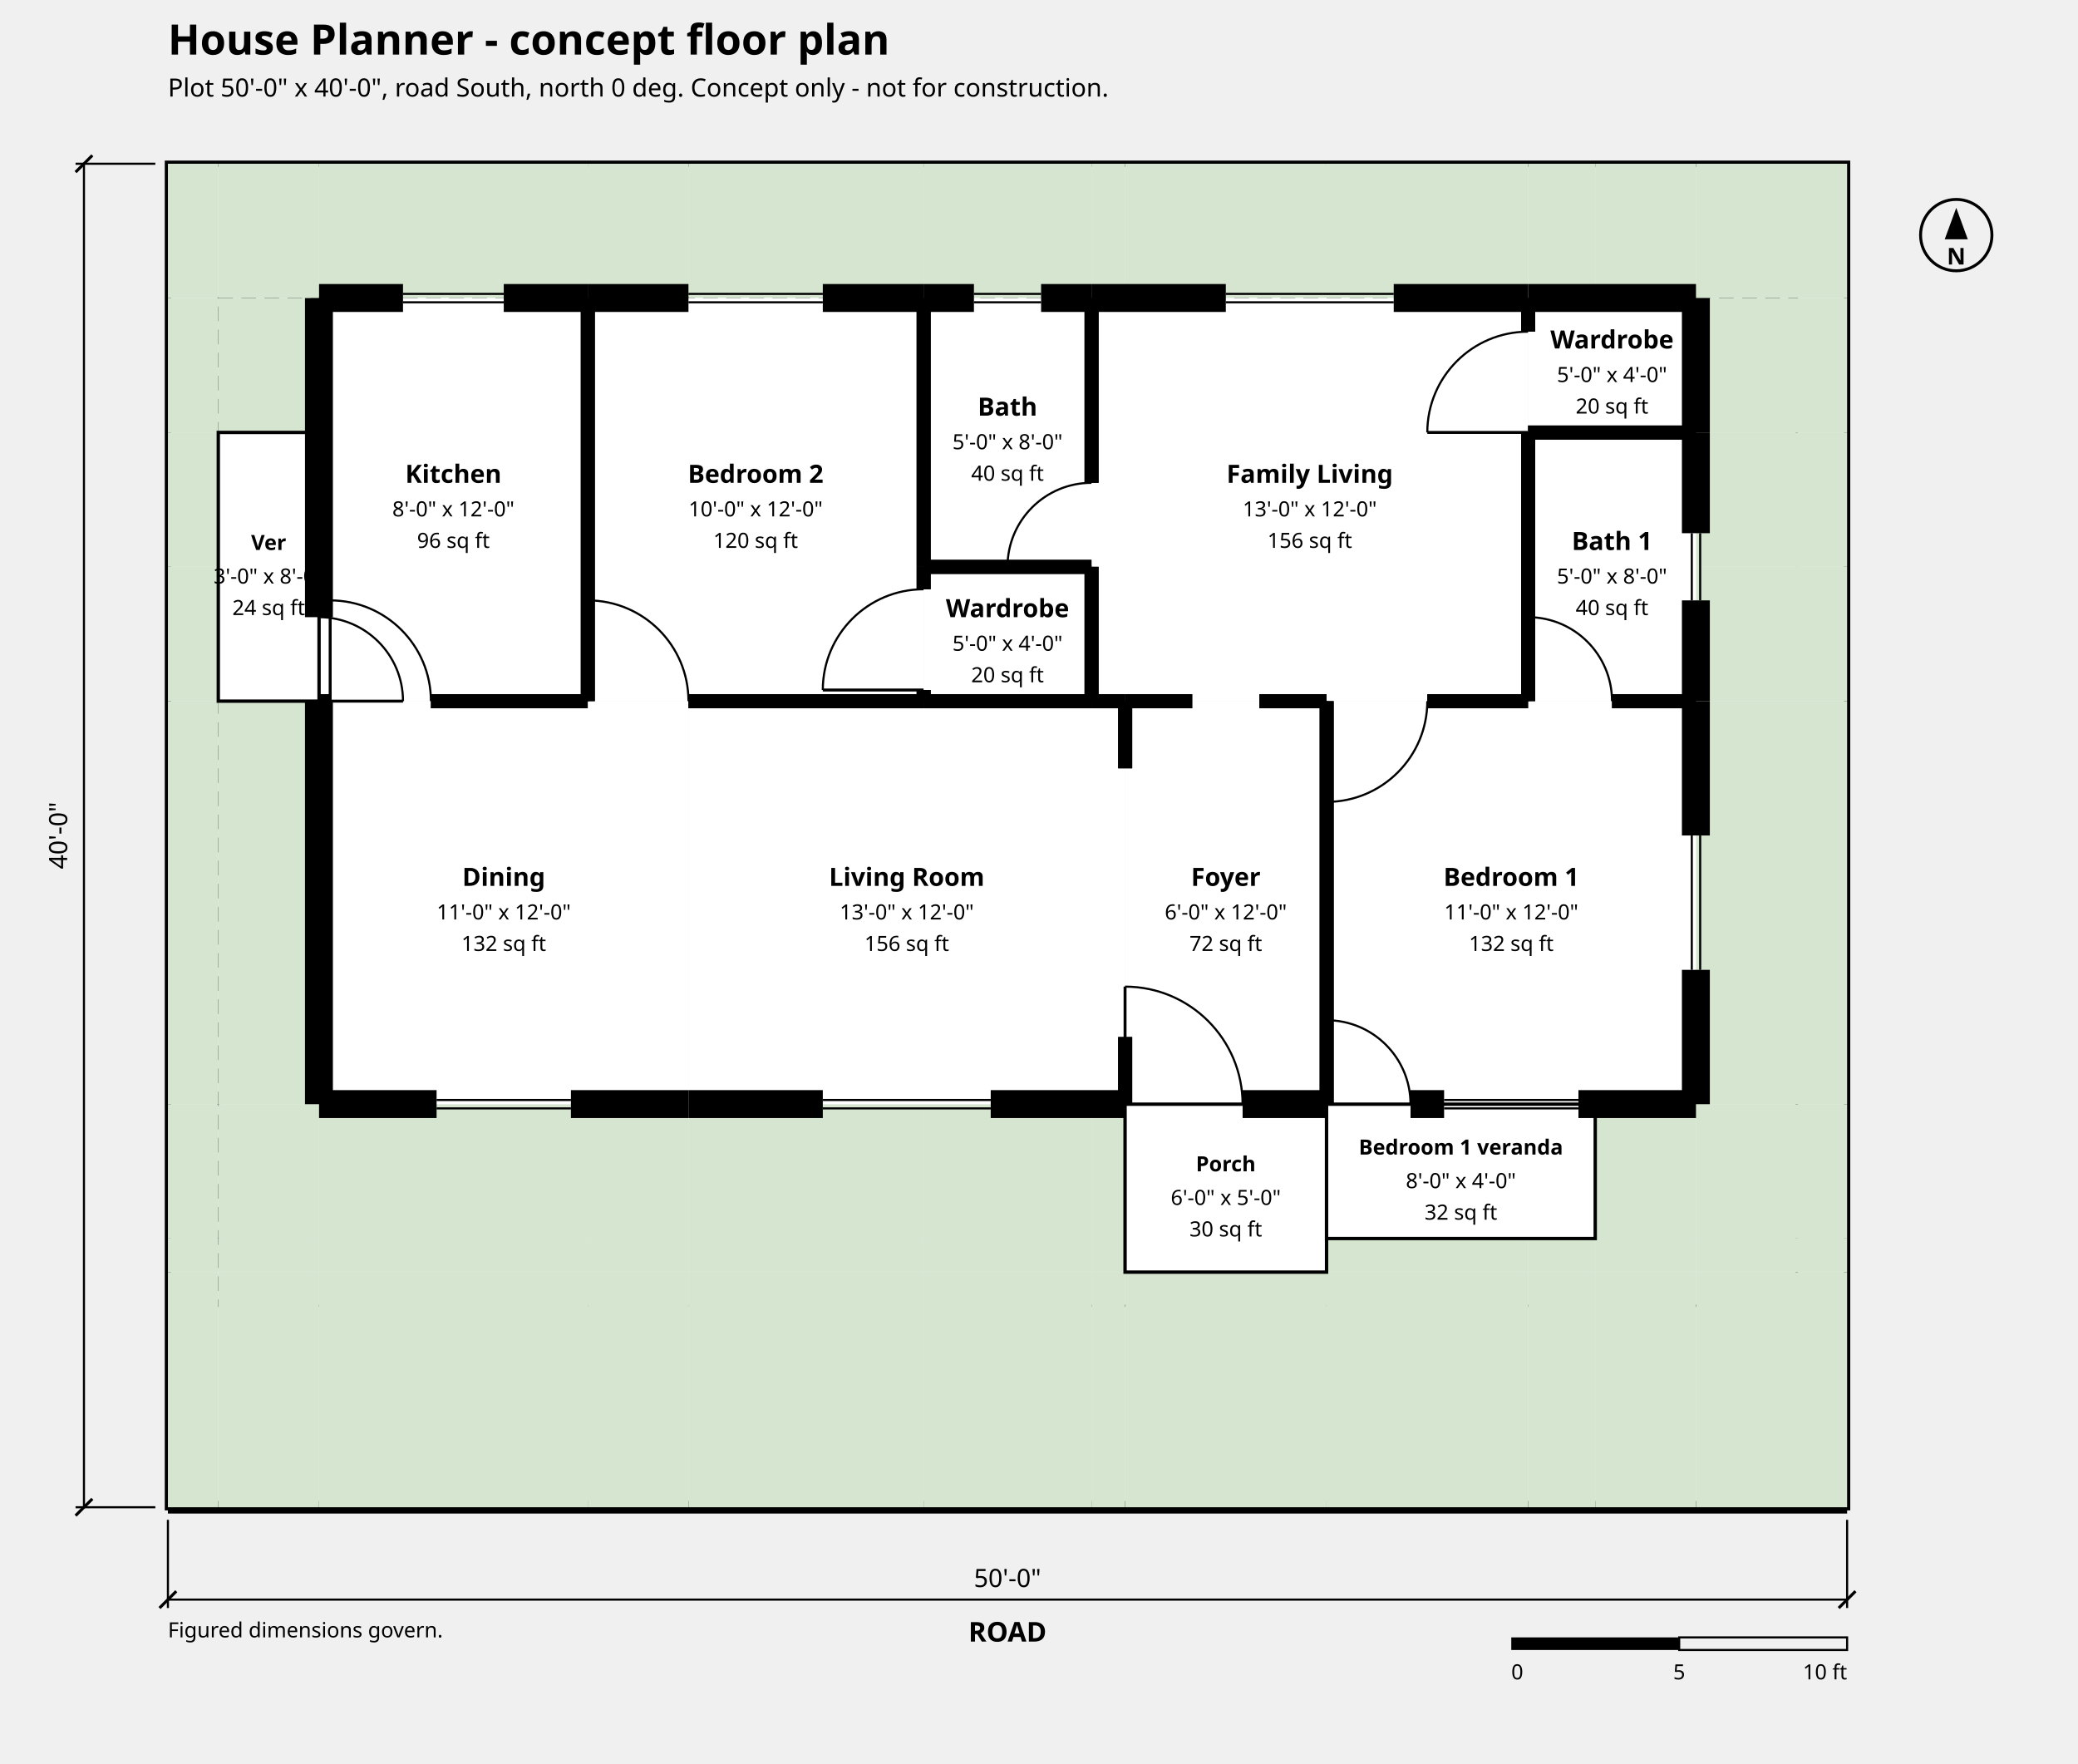
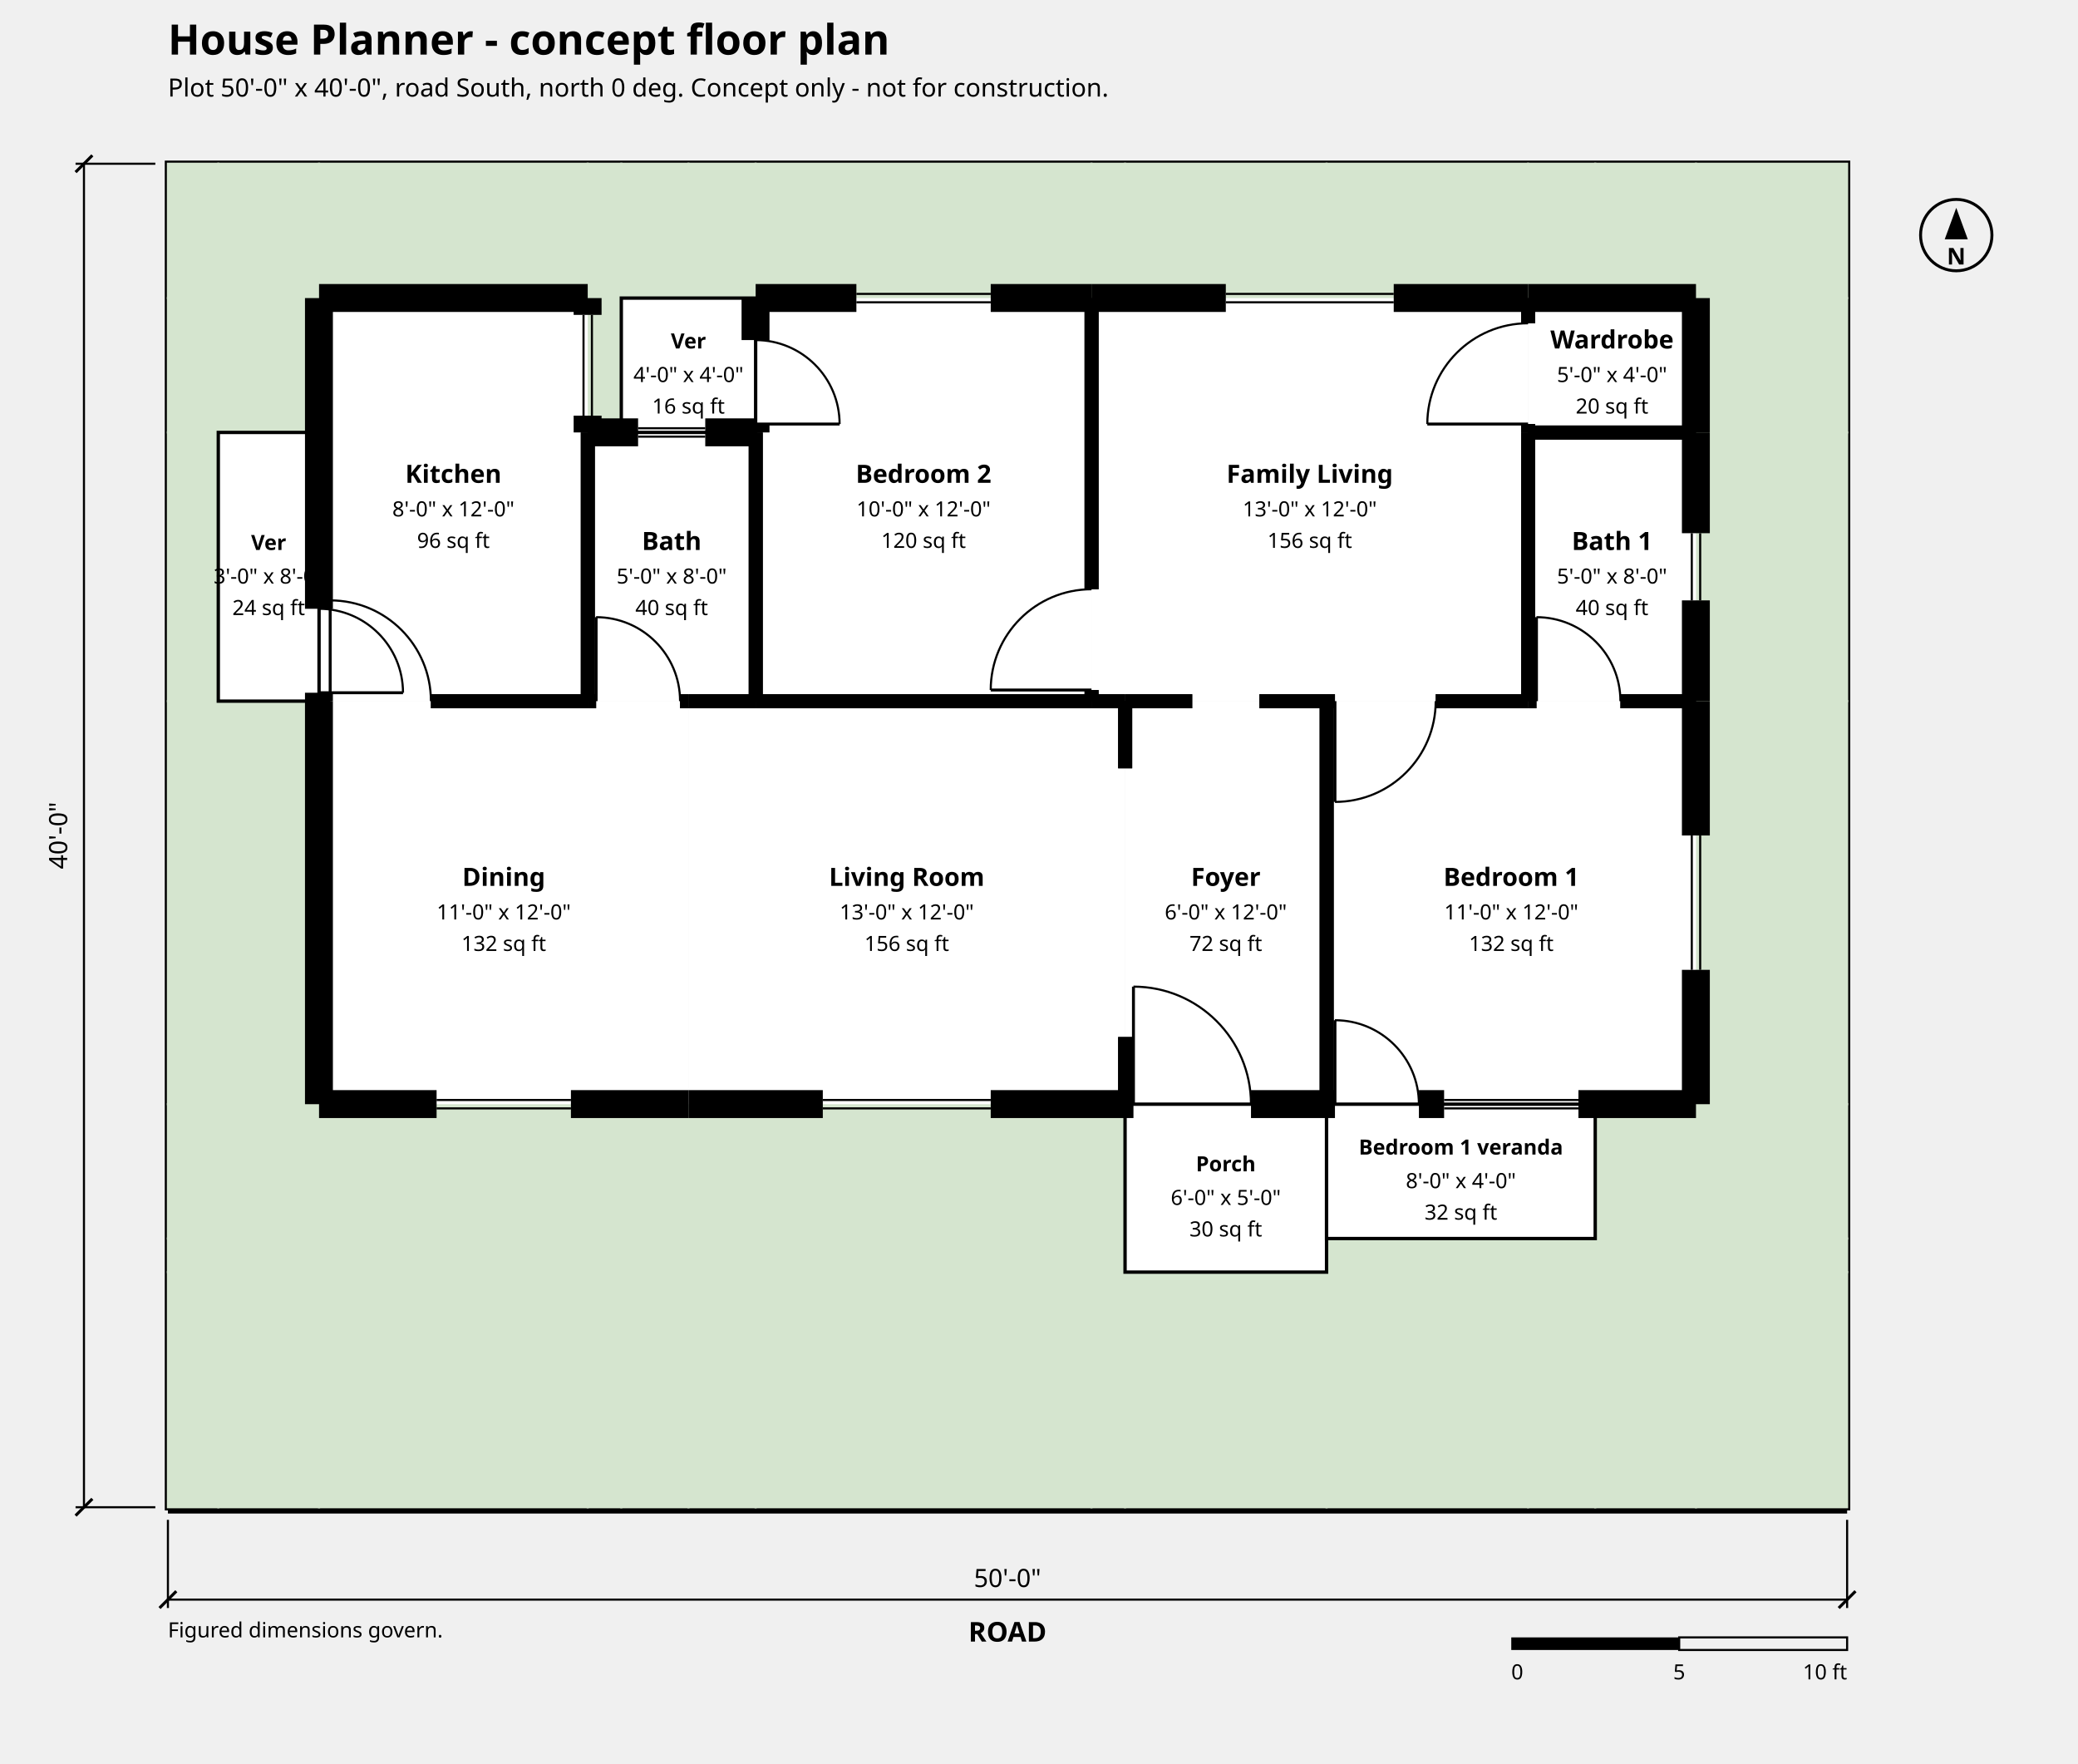
<svg xmlns="http://www.w3.org/2000/svg" viewBox="0 0 990 840" style="width:100%;height:auto;max-width:960px;background:#fff" font-family="sans-serif">
  <text x="80" y="26" font-size="20" font-weight="bold">House Planner - concept floor plan</text>
  <text x="80" y="46" font-size="12">Plot 50'-0" x 40'-0", road South, north 0 deg. Concept only - not for construction.</text>
  <rect x="80.0" y="78.0" width="800.0" height="640.0" fill="none" stroke="#000" stroke-width="3" />
  <rect x="104.0" y="142.0" width="752.0" height="480.0" fill="none" stroke="#000" stroke-width="1.2" stroke-dasharray="7 4" />
  <text x="108.0" y="156.0" font-size="10">setback line</text>
  <line x1="80.0" y1="718.0" x2="880.0" y2="718.0" stroke="#000" stroke-width="6" />
  <text x="480.0" y="782.0" font-size="13" font-weight="bold" text-anchor="middle">ROAD</text>
-   <rect x="80.0" y="606.0" width="24.0" height="112.0" fill="#d5e5cf" stroke="none" />
-   <rect x="80.0" y="590.0" width="24.0" height="16.0" fill="#d5e5cf" stroke="none" />
-   <rect x="80.0" y="526.0" width="24.0" height="64.0" fill="#d5e5cf" stroke="none" />
-   <rect x="80.0" y="334.0" width="24.0" height="192.0" fill="#d5e5cf" stroke="none" />
-   <rect x="80.0" y="270.0" width="24.0" height="64.0" fill="#d5e5cf" stroke="none" />
-   <rect x="80.0" y="206.0" width="24.0" height="64.0" fill="#d5e5cf" stroke="none" />
-   <rect x="80.0" y="142.0" width="24.0" height="64.0" fill="#d5e5cf" stroke="none" />
-   <rect x="80.0" y="78.0" width="24.0" height="64.0" fill="#d5e5cf" stroke="none" />
-   <rect x="104.0" y="606.0" width="48.0" height="112.0" fill="#d5e5cf" stroke="none" />
-   <rect x="104.0" y="590.0" width="48.0" height="16.0" fill="#d5e5cf" stroke="none" />
-   <rect x="104.0" y="526.0" width="48.0" height="64.0" fill="#d5e5cf" stroke="none" />
-   <rect x="104.0" y="334.0" width="48.0" height="192.0" fill="#d5e5cf" stroke="none" />
-   <rect x="104.0" y="142.0" width="48.0" height="64.0" fill="#d5e5cf" stroke="none" />
-   <rect x="104.0" y="78.0" width="48.0" height="64.0" fill="#d5e5cf" stroke="none" />
-   <rect x="152.0" y="606.0" width="128.0" height="112.0" fill="#d5e5cf" stroke="none" />
-   <rect x="152.0" y="590.0" width="128.0" height="16.0" fill="#d5e5cf" stroke="none" />
-   <rect x="152.0" y="526.0" width="128.0" height="64.0" fill="#d5e5cf" stroke="none" />
-   <rect x="152.0" y="78.0" width="128.0" height="64.0" fill="#d5e5cf" stroke="none" />
-   <rect x="280.0" y="606.0" width="48.0" height="112.0" fill="#d5e5cf" stroke="none" />
-   <rect x="280.0" y="590.0" width="48.0" height="16.0" fill="#d5e5cf" stroke="none" />
-   <rect x="280.0" y="526.0" width="48.0" height="64.0" fill="#d5e5cf" stroke="none" />
-   <rect x="280.0" y="78.0" width="48.0" height="64.0" fill="#d5e5cf" stroke="none" />
-   <rect x="328.0" y="606.0" width="112.0" height="112.0" fill="#d5e5cf" stroke="none" />
-   <rect x="328.0" y="590.0" width="112.0" height="16.0" fill="#d5e5cf" stroke="none" />
-   <rect x="328.0" y="526.0" width="112.0" height="64.0" fill="#d5e5cf" stroke="none" />
-   <rect x="328.0" y="78.0" width="112.0" height="64.0" fill="#d5e5cf" stroke="none" />
-   <rect x="440.0" y="606.0" width="80.0" height="112.0" fill="#d5e5cf" stroke="none" />
-   <rect x="440.0" y="590.0" width="80.0" height="16.0" fill="#d5e5cf" stroke="none" />
-   <rect x="440.0" y="526.0" width="80.0" height="64.0" fill="#d5e5cf" stroke="none" />
-   <rect x="440.0" y="78.0" width="80.0" height="64.0" fill="#d5e5cf" stroke="none" />
-   <rect x="520.0" y="606.0" width="16.0" height="112.0" fill="#d5e5cf" stroke="none" />
-   <rect x="520.0" y="590.0" width="16.0" height="16.0" fill="#d5e5cf" stroke="none" />
-   <rect x="520.0" y="526.0" width="16.0" height="64.0" fill="#d5e5cf" stroke="none" />
-   <rect x="520.0" y="78.0" width="16.0" height="64.0" fill="#d5e5cf" stroke="none" />
-   <rect x="536.0" y="606.0" width="96.0" height="112.0" fill="#d5e5cf" stroke="none" />
-   <rect x="536.0" y="78.0" width="96.0" height="64.0" fill="#d5e5cf" stroke="none" />
-   <rect x="632.0" y="606.0" width="96.0" height="112.0" fill="#d5e5cf" stroke="none" />
-   <rect x="632.0" y="590.0" width="96.0" height="16.0" fill="#d5e5cf" stroke="none" />
-   <rect x="632.0" y="78.0" width="96.0" height="64.0" fill="#d5e5cf" stroke="none" />
-   <rect x="728.0" y="606.0" width="32.0" height="112.0" fill="#d5e5cf" stroke="none" />
-   <rect x="728.0" y="590.0" width="32.0" height="16.0" fill="#d5e5cf" stroke="none" />
-   <rect x="728.0" y="78.0" width="32.0" height="64.0" fill="#d5e5cf" stroke="none" />
-   <rect x="760.0" y="606.0" width="48.0" height="112.0" fill="#d5e5cf" stroke="none" />
-   <rect x="760.0" y="590.0" width="48.0" height="16.0" fill="#d5e5cf" stroke="none" />
-   <rect x="760.0" y="526.0" width="48.0" height="64.0" fill="#d5e5cf" stroke="none" />
-   <rect x="760.0" y="78.0" width="48.0" height="64.0" fill="#d5e5cf" stroke="none" />
-   <rect x="808.0" y="606.0" width="72.0" height="112.0" fill="#d5e5cf" stroke="none" />
-   <rect x="808.0" y="590.0" width="72.0" height="16.0" fill="#d5e5cf" stroke="none" />
-   <rect x="808.0" y="526.0" width="72.0" height="64.0" fill="#d5e5cf" stroke="none" />
-   <rect x="808.0" y="334.0" width="72.0" height="192.0" fill="#d5e5cf" stroke="none" />
-   <rect x="808.0" y="270.0" width="72.0" height="64.0" fill="#d5e5cf" stroke="none" />
-   <rect x="808.0" y="206.0" width="72.0" height="64.0" fill="#d5e5cf" stroke="none" />
-   <rect x="808.0" y="142.0" width="72.0" height="64.0" fill="#d5e5cf" stroke="none" />
-   <rect x="808.0" y="78.0" width="72.0" height="64.0" fill="#d5e5cf" stroke="none" />
+   <rect x="79.5" y="605.5" width="25.0" height="113.0" fill="#d5e5cf" stroke="none" />
+   <rect x="79.5" y="589.5" width="25.0" height="17.0" fill="#d5e5cf" stroke="none" />
+   <rect x="79.5" y="525.5" width="25.0" height="65.0" fill="#d5e5cf" stroke="none" />
+   <rect x="79.5" y="333.5" width="25.0" height="193.0" fill="#d5e5cf" stroke="none" />
+   <rect x="79.5" y="205.5" width="25.0" height="129.0" fill="#d5e5cf" stroke="none" />
+   <rect x="79.5" y="141.5" width="25.0" height="65.0" fill="#d5e5cf" stroke="none" />
+   <rect x="79.5" y="77.5" width="25.0" height="65.0" fill="#d5e5cf" stroke="none" />
+   <rect x="103.5" y="605.5" width="49.0" height="113.0" fill="#d5e5cf" stroke="none" />
+   <rect x="103.5" y="589.5" width="49.0" height="17.0" fill="#d5e5cf" stroke="none" />
+   <rect x="103.5" y="525.5" width="49.0" height="65.0" fill="#d5e5cf" stroke="none" />
+   <rect x="103.5" y="333.5" width="49.0" height="193.0" fill="#d5e5cf" stroke="none" />
+   <rect x="103.5" y="141.5" width="49.0" height="65.0" fill="#d5e5cf" stroke="none" />
+   <rect x="103.5" y="77.5" width="49.0" height="65.0" fill="#d5e5cf" stroke="none" />
+   <rect x="151.5" y="605.5" width="129.0" height="113.0" fill="#d5e5cf" stroke="none" />
+   <rect x="151.5" y="589.5" width="129.0" height="17.0" fill="#d5e5cf" stroke="none" />
+   <rect x="151.5" y="525.5" width="129.0" height="65.0" fill="#d5e5cf" stroke="none" />
+   <rect x="151.5" y="77.5" width="129.0" height="65.0" fill="#d5e5cf" stroke="none" />
+   <rect x="279.5" y="605.5" width="17.0" height="113.0" fill="#d5e5cf" stroke="none" />
+   <rect x="279.5" y="589.5" width="17.0" height="17.0" fill="#d5e5cf" stroke="none" />
+   <rect x="279.5" y="525.5" width="17.0" height="65.0" fill="#d5e5cf" stroke="none" />
+   <rect x="279.5" y="141.5" width="17.0" height="65.0" fill="#d5e5cf" stroke="none" />
+   <rect x="279.5" y="77.5" width="17.0" height="65.0" fill="#d5e5cf" stroke="none" />
+   <rect x="295.5" y="605.5" width="33.0" height="113.0" fill="#d5e5cf" stroke="none" />
+   <rect x="295.5" y="589.5" width="33.0" height="17.0" fill="#d5e5cf" stroke="none" />
+   <rect x="295.5" y="525.5" width="33.0" height="65.0" fill="#d5e5cf" stroke="none" />
+   <rect x="295.5" y="77.5" width="33.0" height="65.0" fill="#d5e5cf" stroke="none" />
+   <rect x="327.5" y="605.5" width="33.0" height="113.0" fill="#d5e5cf" stroke="none" />
+   <rect x="327.5" y="589.5" width="33.0" height="17.0" fill="#d5e5cf" stroke="none" />
+   <rect x="327.5" y="525.5" width="33.0" height="65.0" fill="#d5e5cf" stroke="none" />
+   <rect x="327.5" y="77.5" width="33.0" height="65.0" fill="#d5e5cf" stroke="none" />
+   <rect x="359.5" y="605.5" width="161.0" height="113.0" fill="#d5e5cf" stroke="none" />
+   <rect x="359.5" y="589.5" width="161.0" height="17.0" fill="#d5e5cf" stroke="none" />
+   <rect x="359.5" y="525.5" width="161.0" height="65.0" fill="#d5e5cf" stroke="none" />
+   <rect x="359.5" y="77.5" width="161.0" height="65.0" fill="#d5e5cf" stroke="none" />
+   <rect x="519.5" y="605.5" width="17.0" height="113.0" fill="#d5e5cf" stroke="none" />
+   <rect x="519.5" y="589.5" width="17.0" height="17.0" fill="#d5e5cf" stroke="none" />
+   <rect x="519.5" y="525.5" width="17.0" height="65.0" fill="#d5e5cf" stroke="none" />
+   <rect x="519.5" y="77.5" width="17.0" height="65.0" fill="#d5e5cf" stroke="none" />
+   <rect x="535.5" y="605.5" width="97.0" height="113.0" fill="#d5e5cf" stroke="none" />
+   <rect x="535.5" y="77.5" width="97.0" height="65.0" fill="#d5e5cf" stroke="none" />
+   <rect x="631.5" y="605.5" width="97.0" height="113.0" fill="#d5e5cf" stroke="none" />
+   <rect x="631.5" y="589.5" width="97.0" height="17.0" fill="#d5e5cf" stroke="none" />
+   <rect x="631.5" y="77.5" width="97.0" height="65.0" fill="#d5e5cf" stroke="none" />
+   <rect x="727.5" y="605.5" width="33.0" height="113.0" fill="#d5e5cf" stroke="none" />
+   <rect x="727.5" y="589.5" width="33.0" height="17.0" fill="#d5e5cf" stroke="none" />
+   <rect x="727.5" y="77.5" width="33.0" height="65.0" fill="#d5e5cf" stroke="none" />
+   <rect x="759.5" y="605.5" width="49.0" height="113.0" fill="#d5e5cf" stroke="none" />
+   <rect x="759.5" y="589.5" width="49.0" height="17.0" fill="#d5e5cf" stroke="none" />
+   <rect x="759.5" y="525.5" width="49.0" height="65.0" fill="#d5e5cf" stroke="none" />
+   <rect x="759.5" y="77.5" width="49.0" height="65.0" fill="#d5e5cf" stroke="none" />
+   <rect x="807.5" y="605.5" width="73.0" height="113.0" fill="#d5e5cf" stroke="none" />
+   <rect x="807.5" y="589.5" width="73.0" height="17.0" fill="#d5e5cf" stroke="none" />
+   <rect x="807.5" y="525.5" width="73.0" height="65.0" fill="#d5e5cf" stroke="none" />
+   <rect x="807.5" y="333.5" width="73.0" height="193.0" fill="#d5e5cf" stroke="none" />
+   <rect x="807.5" y="205.5" width="73.0" height="129.0" fill="#d5e5cf" stroke="none" />
+   <rect x="807.5" y="141.5" width="73.0" height="65.0" fill="#d5e5cf" stroke="none" />
+   <rect x="807.5" y="77.5" width="73.0" height="65.0" fill="#d5e5cf" stroke="none" />
  <g>
    <rect x="632.0" y="334.0" width="176.0" height="192.0" fill="#fff" stroke="none" />
    <text x="720.0" y="422.0" font-size="12" font-weight="bold" text-anchor="middle">Bedroom 1</text>
    <text x="720.0" y="438.0" font-size="10" text-anchor="middle">11'-0" x 12'-0"</text>
    <text x="720.0" y="453.0" font-size="10" text-anchor="middle">132 sq ft</text>
  </g>
  <g>
    <rect x="536.0" y="334.0" width="96.0" height="192.0" fill="#fff" stroke="none" />
    <text x="584.0" y="422.0" font-size="12" font-weight="bold" text-anchor="middle">Foyer</text>
    <text x="584.0" y="438.0" font-size="10" text-anchor="middle">6'-0" x 12'-0"</text>
    <text x="584.0" y="453.0" font-size="10" text-anchor="middle">72 sq ft</text>
  </g>
  <g>
    <rect x="328.0" y="334.0" width="208.0" height="192.0" fill="#fff" stroke="none" />
    <text x="432.0" y="422.0" font-size="12" font-weight="bold" text-anchor="middle">Living Room</text>
    <text x="432.0" y="438.0" font-size="10" text-anchor="middle">13'-0" x 12'-0"</text>
    <text x="432.0" y="453.0" font-size="10" text-anchor="middle">156 sq ft</text>
  </g>
  <g>
    <rect x="152.0" y="334.0" width="176.0" height="192.0" fill="#fff" stroke="none" />
    <text x="240.0" y="422.0" font-size="12" font-weight="bold" text-anchor="middle">Dining</text>
    <text x="240.0" y="438.0" font-size="10" text-anchor="middle">11'-0" x 12'-0"</text>
    <text x="240.0" y="453.0" font-size="10" text-anchor="middle">132 sq ft</text>
  </g>
  <g>
    <rect x="728.0" y="206.0" width="80.0" height="128.0" fill="#fff" stroke="none" />
    <text x="768.0" y="262.0" font-size="12" font-weight="bold" text-anchor="middle">Bath 1</text>
    <text x="768.0" y="278.0" font-size="10" text-anchor="middle">5'-0" x 8'-0"</text>
    <text x="768.0" y="293.0" font-size="10" text-anchor="middle">40 sq ft</text>
  </g>
  <g>
    <rect x="728.0" y="142.0" width="80.0" height="64.0" fill="#fff" stroke="none" />
    <text x="768.0" y="166.0" font-size="12" font-weight="bold" text-anchor="middle">Wardrobe</text>
    <text x="768.0" y="182.0" font-size="10" text-anchor="middle">5'-0" x 4'-0"</text>
    <text x="768.0" y="197.0" font-size="10" text-anchor="middle">20 sq ft</text>
  </g>
  <g>
    <rect x="520.0" y="142.0" width="208.0" height="192.0" fill="#fff" stroke="none" />
    <text x="624.0" y="230.0" font-size="12" font-weight="bold" text-anchor="middle">Family Living</text>
    <text x="624.0" y="246.0" font-size="10" text-anchor="middle">13'-0" x 12'-0"</text>
    <text x="624.0" y="261.0" font-size="10" text-anchor="middle">156 sq ft</text>
  </g>
  <g>
-     <rect x="440.0" y="142.0" width="80.0" height="128.0" fill="#fff" stroke="none" />
-     <text x="480.0" y="198.0" font-size="12" font-weight="bold" text-anchor="middle">Bath</text>
-     <text x="480.0" y="214.0" font-size="10" text-anchor="middle">5'-0" x 8'-0"</text>
-     <text x="480.0" y="229.0" font-size="10" text-anchor="middle">40 sq ft</text>
-   </g>
-   <g>
-     <rect x="440.0" y="270.0" width="80.0" height="64.0" fill="#fff" stroke="none" />
-     <text x="480.0" y="294.0" font-size="12" font-weight="bold" text-anchor="middle">Wardrobe</text>
-     <text x="480.0" y="310.0" font-size="10" text-anchor="middle">5'-0" x 4'-0"</text>
-     <text x="480.0" y="325.0" font-size="10" text-anchor="middle">20 sq ft</text>
-   </g>
-   <g>
-     <rect x="280.0" y="142.0" width="160.0" height="192.0" fill="#fff" stroke="none" />
-     <text x="360.0" y="230.0" font-size="12" font-weight="bold" text-anchor="middle">Bedroom 2</text>
-     <text x="360.0" y="246.0" font-size="10" text-anchor="middle">10'-0" x 12'-0"</text>
-     <text x="360.0" y="261.0" font-size="10" text-anchor="middle">120 sq ft</text>
+     <rect x="360.0" y="142.0" width="160.0" height="192.0" fill="#fff" stroke="none" />
+     <text x="440.0" y="230.0" font-size="12" font-weight="bold" text-anchor="middle">Bedroom 2</text>
+     <text x="440.0" y="246.0" font-size="10" text-anchor="middle">10'-0" x 12'-0"</text>
+     <text x="440.0" y="261.0" font-size="10" text-anchor="middle">120 sq ft</text>
+   </g>
+   <g>
+     <rect x="280.0" y="206.0" width="80.0" height="128.0" fill="#fff" stroke="none" />
+     <text x="320.0" y="262.0" font-size="12" font-weight="bold" text-anchor="middle">Bath</text>
+     <text x="320.0" y="278.0" font-size="10" text-anchor="middle">5'-0" x 8'-0"</text>
+     <text x="320.0" y="293.0" font-size="10" text-anchor="middle">40 sq ft</text>
  </g>
  <g>
    <rect x="152.0" y="142.0" width="128.0" height="192.0" fill="#fff" stroke="none" />
    <text x="216.0" y="230.0" font-size="12" font-weight="bold" text-anchor="middle">Kitchen</text>
    <text x="216.0" y="246.0" font-size="10" text-anchor="middle">8'-0" x 12'-0"</text>
    <text x="216.0" y="261.0" font-size="10" text-anchor="middle">96 sq ft</text>
  </g>
  <g>
    <rect x="536.0" y="526.0" width="96.0" height="80.0" fill="#fff" stroke="#000" stroke-width="1.6" />
    <text x="584.0" y="558.0" font-size="10" font-weight="bold" text-anchor="middle">Porch</text>
    <text x="584.0" y="574.0" font-size="10" text-anchor="middle">6'-0" x 5'-0"</text>
    <text x="584.0" y="589.0" font-size="10" text-anchor="middle">30 sq ft</text>
  </g>
  <g>
    <rect x="632.0" y="526.0" width="128.0" height="64.0" fill="#fff" stroke="#000" stroke-width="1.6" />
    <text x="696.0" y="550.0" font-size="10" font-weight="bold" text-anchor="middle">Bedroom 1 veranda</text>
    <text x="696.0" y="566.0" font-size="10" text-anchor="middle">8'-0" x 4'-0"</text>
    <text x="696.0" y="581.0" font-size="10" text-anchor="middle">32 sq ft</text>
  </g>
  <g>
+     <rect x="296.0" y="142.0" width="64.0" height="64.0" fill="#fff" stroke="#000" stroke-width="1.6" />
+     <text x="328.0" y="166.0" font-size="10" font-weight="bold" text-anchor="middle">Ver</text>
+     <text x="328.0" y="182.0" font-size="10" text-anchor="middle">4'-0" x 4'-0"</text>
+     <text x="328.0" y="197.0" font-size="10" text-anchor="middle">16 sq ft</text>
+   </g>
+   <g>
    <rect x="104.0" y="206.0" width="48.0" height="128.0" fill="#fff" stroke="#000" stroke-width="1.6" />
    <text x="128.0" y="262.0" font-size="10" font-weight="bold" text-anchor="middle">Ver</text>
    <text x="128.0" y="278.0" font-size="10" text-anchor="middle">3'-0" x 8'-0"</text>
    <text x="128.0" y="293.0" font-size="10" text-anchor="middle">24 sq ft</text>
  </g>
-   <rect x="768.0" y="330.7" width="40.0" height="6.7" fill="#000" stroke="none" />
-   <rect x="680.0" y="330.7" width="48.0" height="6.7" fill="#000" stroke="none" />
-   <rect x="672.0" y="519.3" width="16.0" height="13.3" fill="#000" stroke="none" />
+   <rect x="728.0" y="330.7" width="4.0" height="6.7" fill="#000" stroke="none" />
+   <rect x="772.0" y="330.7" width="36.0" height="6.7" fill="#000" stroke="none" />
+   <rect x="632.0" y="330.7" width="4.0" height="6.7" fill="#000" stroke="none" />
+   <rect x="684.0" y="330.7" width="44.0" height="6.7" fill="#000" stroke="none" />
+   <rect x="632.0" y="519.3" width="4.0" height="13.3" fill="#000" stroke="none" />
+   <rect x="676.0" y="519.3" width="12.0" height="13.3" fill="#000" stroke="none" />
  <rect x="752.0" y="519.3" width="56.0" height="13.3" fill="#000" stroke="none" />
  <rect x="801.3" y="462.0" width="13.3" height="64.0" fill="#000" stroke="none" />
  <rect x="801.3" y="334.0" width="13.3" height="64.0" fill="#000" stroke="none" />
  <rect x="628.7" y="334.0" width="6.7" height="192.0" fill="#000" stroke="none" />
  <rect x="536.0" y="330.7" width="32.0" height="6.7" fill="#000" stroke="none" />
  <rect x="600.0" y="330.7" width="32.0" height="6.7" fill="#000" stroke="none" />
-   <rect x="592.0" y="519.3" width="40.0" height="13.3" fill="#000" stroke="none" />
+   <rect x="536.0" y="519.3" width="4.0" height="13.3" fill="#000" stroke="none" />
+   <rect x="596.0" y="519.3" width="36.0" height="13.3" fill="#000" stroke="none" />
  <rect x="628.7" y="334.0" width="6.7" height="192.0" fill="#000" stroke="none" />
  <rect x="532.7" y="494.0" width="6.7" height="32.0" fill="#000" stroke="none" />
  <rect x="532.7" y="334.0" width="6.7" height="32.0" fill="#000" stroke="none" />
  <rect x="520.0" y="330.7" width="16.0" height="6.7" fill="#000" stroke="none" />
-   <rect x="440.0" y="330.7" width="80.0" height="6.7" fill="#000" stroke="none" />
-   <rect x="328.0" y="330.7" width="112.0" height="6.7" fill="#000" stroke="none" />
+   <rect x="360.0" y="330.7" width="160.0" height="6.7" fill="#000" stroke="none" />
+   <rect x="328.0" y="330.7" width="32.0" height="6.7" fill="#000" stroke="none" />
  <rect x="328.0" y="519.3" width="64.0" height="13.3" fill="#000" stroke="none" />
  <rect x="472.0" y="519.3" width="64.0" height="13.3" fill="#000" stroke="none" />
  <rect x="532.7" y="494.0" width="6.7" height="32.0" fill="#000" stroke="none" />
  <rect x="532.7" y="334.0" width="6.7" height="32.0" fill="#000" stroke="none" />
+   <rect x="280.0" y="330.7" width="4.0" height="6.7" fill="#000" stroke="none" />
+   <rect x="324.0" y="330.7" width="4.0" height="6.7" fill="#000" stroke="none" />
  <rect x="152.0" y="330.7" width="5.3" height="6.7" fill="#000" stroke="none" />
  <rect x="205.3" y="330.7" width="74.7" height="6.7" fill="#000" stroke="none" />
  <rect x="152.0" y="519.3" width="56.0" height="13.3" fill="#000" stroke="none" />
  <rect x="272.0" y="519.3" width="56.0" height="13.3" fill="#000" stroke="none" />
  <rect x="145.3" y="334.0" width="13.3" height="192.0" fill="#000" stroke="none" />
  <rect x="728.0" y="202.7" width="80.0" height="6.7" fill="#000" stroke="none" />
-   <rect x="768.0" y="330.7" width="40.0" height="6.7" fill="#000" stroke="none" />
+   <rect x="728.0" y="330.7" width="4.0" height="6.7" fill="#000" stroke="none" />
+   <rect x="772.0" y="330.7" width="36.0" height="6.7" fill="#000" stroke="none" />
  <rect x="801.3" y="286.0" width="13.3" height="48.0" fill="#000" stroke="none" />
  <rect x="801.3" y="206.0" width="13.3" height="48.0" fill="#000" stroke="none" />
  <rect x="724.7" y="206.0" width="6.7" height="128.0" fill="#000" stroke="none" />
  <rect x="728.0" y="135.3" width="80.0" height="13.3" fill="#000" stroke="none" />
  <rect x="728.0" y="202.7" width="80.0" height="6.7" fill="#000" stroke="none" />
  <rect x="801.3" y="142.0" width="13.3" height="64.0" fill="#000" stroke="none" />
-   <rect x="724.7" y="142.0" width="6.7" height="16.0" fill="#000" stroke="none" />
+   <rect x="724.7" y="202.0" width="6.7" height="4.0" fill="#000" stroke="none" />
+   <rect x="724.7" y="142.0" width="6.7" height="12.0" fill="#000" stroke="none" />
  <rect x="520.0" y="135.3" width="64.0" height="13.3" fill="#000" stroke="none" />
  <rect x="664.0" y="135.3" width="64.0" height="13.3" fill="#000" stroke="none" />
-   <rect x="680.0" y="330.7" width="48.0" height="6.7" fill="#000" stroke="none" />
+   <rect x="632.0" y="330.7" width="4.0" height="6.7" fill="#000" stroke="none" />
+   <rect x="684.0" y="330.7" width="44.0" height="6.7" fill="#000" stroke="none" />
  <rect x="520.0" y="330.7" width="16.0" height="6.7" fill="#000" stroke="none" />
  <rect x="536.0" y="330.7" width="32.0" height="6.7" fill="#000" stroke="none" />
  <rect x="600.0" y="330.7" width="32.0" height="6.7" fill="#000" stroke="none" />
  <rect x="724.7" y="206.0" width="6.7" height="128.0" fill="#000" stroke="none" />
-   <rect x="724.7" y="142.0" width="6.7" height="16.0" fill="#000" stroke="none" />
-   <rect x="516.7" y="142.0" width="6.7" height="88.0" fill="#000" stroke="none" />
-   <rect x="516.7" y="270.0" width="6.7" height="64.0" fill="#000" stroke="none" />
-   <rect x="440.0" y="135.3" width="24.0" height="13.3" fill="#000" stroke="none" />
-   <rect x="496.0" y="135.3" width="24.0" height="13.3" fill="#000" stroke="none" />
-   <rect x="440.0" y="266.7" width="80.0" height="6.7" fill="#000" stroke="none" />
-   <rect x="516.7" y="142.0" width="6.7" height="88.0" fill="#000" stroke="none" />
-   <rect x="436.7" y="142.0" width="6.7" height="128.0" fill="#000" stroke="none" />
-   <rect x="440.0" y="266.7" width="80.0" height="6.7" fill="#000" stroke="none" />
-   <rect x="440.0" y="330.7" width="80.0" height="6.7" fill="#000" stroke="none" />
-   <rect x="516.7" y="270.0" width="6.7" height="64.0" fill="#000" stroke="none" />
-   <rect x="436.7" y="328.7" width="6.7" height="5.3" fill="#000" stroke="none" />
-   <rect x="436.7" y="270.0" width="6.7" height="10.7" fill="#000" stroke="none" />
-   <rect x="280.0" y="135.3" width="48.0" height="13.3" fill="#000" stroke="none" />
-   <rect x="392.0" y="135.3" width="48.0" height="13.3" fill="#000" stroke="none" />
-   <rect x="328.0" y="330.7" width="112.0" height="6.7" fill="#000" stroke="none" />
-   <rect x="436.7" y="142.0" width="6.7" height="128.0" fill="#000" stroke="none" />
-   <rect x="436.7" y="328.7" width="6.7" height="5.3" fill="#000" stroke="none" />
-   <rect x="436.7" y="270.0" width="6.7" height="10.7" fill="#000" stroke="none" />
-   <rect x="276.7" y="142.0" width="6.7" height="192.0" fill="#000" stroke="none" />
-   <rect x="152.0" y="135.3" width="40.0" height="13.3" fill="#000" stroke="none" />
-   <rect x="240.0" y="135.3" width="40.0" height="13.3" fill="#000" stroke="none" />
+   <rect x="724.7" y="202.0" width="6.7" height="4.0" fill="#000" stroke="none" />
+   <rect x="724.7" y="142.0" width="6.7" height="12.0" fill="#000" stroke="none" />
+   <rect x="516.7" y="328.7" width="6.7" height="5.3" fill="#000" stroke="none" />
+   <rect x="516.7" y="142.0" width="6.7" height="138.7" fill="#000" stroke="none" />
+   <rect x="360.0" y="135.3" width="48.0" height="13.3" fill="#000" stroke="none" />
+   <rect x="472.0" y="135.3" width="48.0" height="13.3" fill="#000" stroke="none" />
+   <rect x="360.0" y="330.7" width="160.0" height="6.7" fill="#000" stroke="none" />
+   <rect x="516.7" y="328.7" width="6.7" height="5.3" fill="#000" stroke="none" />
+   <rect x="516.7" y="142.0" width="6.7" height="138.7" fill="#000" stroke="none" />
+   <rect x="353.3" y="202.0" width="13.3" height="4.0" fill="#000" stroke="none" />
+   <rect x="353.3" y="142.0" width="13.3" height="20.0" fill="#000" stroke="none" />
+   <rect x="356.7" y="206.0" width="6.7" height="128.0" fill="#000" stroke="none" />
+   <rect x="280.0" y="199.3" width="24.0" height="13.3" fill="#000" stroke="none" />
+   <rect x="336.0" y="199.3" width="24.0" height="13.3" fill="#000" stroke="none" />
+   <rect x="328.0" y="330.7" width="32.0" height="6.7" fill="#000" stroke="none" />
+   <rect x="280.0" y="330.7" width="4.0" height="6.7" fill="#000" stroke="none" />
+   <rect x="324.0" y="330.7" width="4.0" height="6.7" fill="#000" stroke="none" />
+   <rect x="356.7" y="206.0" width="6.7" height="128.0" fill="#000" stroke="none" />
+   <rect x="276.7" y="206.0" width="6.7" height="128.0" fill="#000" stroke="none" />
+   <rect x="152.0" y="135.3" width="128.0" height="13.3" fill="#000" stroke="none" />
  <rect x="152.0" y="330.7" width="5.3" height="6.7" fill="#000" stroke="none" />
  <rect x="205.3" y="330.7" width="74.7" height="6.7" fill="#000" stroke="none" />
-   <rect x="276.7" y="142.0" width="6.7" height="192.0" fill="#000" stroke="none" />
-   <rect x="145.3" y="142.0" width="13.3" height="152.0" fill="#000" stroke="none" />
-   <line x1="536.0" y1="526.0" x2="536.0" y2="470.0" stroke="#000" stroke-width="1.4" />
-   <path d="M 536.0 470.0 A 56.0 56.0 0 0 1 592.0 526.0" fill="none" stroke="#000" stroke-width="1" />
-   <line x1="632.0" y1="334.0" x2="632.0" y2="382.0" stroke="#000" stroke-width="1.4" />
-   <path d="M 632.0 382.0 A 48.0 48.0 0 0 0 680.0 334.0" fill="none" stroke="#000" stroke-width="1" />
-   <line x1="280.0" y1="334.0" x2="280.0" y2="286.0" stroke="#000" stroke-width="1.4" />
-   <path d="M 280.0 286.0 A 48.0 48.0 0 0 1 328.0 334.0" fill="none" stroke="#000" stroke-width="1" />
+   <rect x="273.3" y="198.0" width="13.3" height="8.0" fill="#000" stroke="none" />
+   <rect x="273.3" y="142.0" width="13.3" height="8.0" fill="#000" stroke="none" />
+   <rect x="276.7" y="206.0" width="6.7" height="128.0" fill="#000" stroke="none" />
+   <rect x="145.3" y="330.0" width="13.3" height="4.0" fill="#000" stroke="none" />
+   <rect x="145.3" y="142.0" width="13.3" height="148.0" fill="#000" stroke="none" />
+   <line x1="540.0" y1="526.0" x2="540.0" y2="470.0" stroke="#000" stroke-width="1.4" />
+   <path d="M 540.0 470.0 A 56.0 56.0 0 0 1 596.0 526.0" fill="none" stroke="#000" stroke-width="1" />
+   <line x1="636.0" y1="334.0" x2="636.0" y2="382.0" stroke="#000" stroke-width="1.4" />
+   <path d="M 636.0 382.0 A 48.0 48.0 0 0 0 684.0 334.0" fill="none" stroke="#000" stroke-width="1" />
+   <line x1="520.0" y1="328.7" x2="472.0" y2="328.7" stroke="#000" stroke-width="1.4" />
+   <path d="M 472.0 328.7 A 48.0 48.0 0 0 1 520.0 280.7" fill="none" stroke="#000" stroke-width="1" />
  <line x1="157.3" y1="334.0" x2="157.3" y2="286.0" stroke="#000" stroke-width="1.4" />
  <path d="M 157.3 286.0 A 48.0 48.0 0 0 1 205.3 334.0" fill="none" stroke="#000" stroke-width="1" />
-   <line x1="152.0" y1="334.0" x2="192.0" y2="334.0" stroke="#000" stroke-width="1.4" />
-   <path d="M 192.0 334.0 A 40.0 40.0 0 0 0 152.0 294.0" fill="none" stroke="#000" stroke-width="1" />
-   <line x1="728.0" y1="206.0" x2="680.0" y2="206.0" stroke="#000" stroke-width="1.4" />
-   <path d="M 680.0 206.0 A 48.0 48.0 0 0 1 728.0 158.0" fill="none" stroke="#000" stroke-width="1" />
-   <line x1="440.0" y1="328.7" x2="392.0" y2="328.7" stroke="#000" stroke-width="1.4" />
-   <path d="M 392.0 328.7 A 48.0 48.0 0 0 1 440.0 280.7" fill="none" stroke="#000" stroke-width="1" />
-   <line x1="728.0" y1="334.0" x2="728.0" y2="294.0" stroke="#000" stroke-width="1.4" />
-   <path d="M 728.0 294.0 A 40.0 40.0 0 0 1 768.0 334.0" fill="none" stroke="#000" stroke-width="1" />
-   <line x1="520.0" y1="270.0" x2="480.0" y2="270.0" stroke="#000" stroke-width="1.4" />
-   <path d="M 480.0 270.0 A 40.0 40.0 0 0 1 520.0 230.0" fill="none" stroke="#000" stroke-width="1" />
-   <line x1="632.0" y1="526.0" x2="632.0" y2="486.0" stroke="#000" stroke-width="1.4" />
-   <path d="M 632.0 486.0 A 40.0 40.0 0 0 1 672.0 526.0" fill="none" stroke="#000" stroke-width="1" />
+   <line x1="152.0" y1="330.0" x2="192.0" y2="330.0" stroke="#000" stroke-width="1.4" />
+   <path d="M 192.0 330.0 A 40.0 40.0 0 0 0 152.0 290.0" fill="none" stroke="#000" stroke-width="1" />
+   <line x1="728.0" y1="202.0" x2="680.0" y2="202.0" stroke="#000" stroke-width="1.4" />
+   <path d="M 680.0 202.0 A 48.0 48.0 0 0 1 728.0 154.0" fill="none" stroke="#000" stroke-width="1" />
+   <line x1="732.0" y1="334.0" x2="732.0" y2="294.0" stroke="#000" stroke-width="1.4" />
+   <path d="M 732.0 294.0 A 40.0 40.0 0 0 1 772.0 334.0" fill="none" stroke="#000" stroke-width="1" />
+   <line x1="284.0" y1="334.0" x2="284.0" y2="294.0" stroke="#000" stroke-width="1.4" />
+   <path d="M 284.0 294.0 A 40.0 40.0 0 0 1 324.0 334.0" fill="none" stroke="#000" stroke-width="1" />
+   <line x1="636.0" y1="526.0" x2="636.0" y2="486.0" stroke="#000" stroke-width="1.4" />
+   <path d="M 636.0 486.0 A 40.0 40.0 0 0 1 676.0 526.0" fill="none" stroke="#000" stroke-width="1" />
+   <line x1="360.0" y1="202.0" x2="400.0" y2="202.0" stroke="#000" stroke-width="1.4" />
+   <path d="M 400.0 202.0 A 40.0 40.0 0 0 0 360.0 162.0" fill="none" stroke="#000" stroke-width="1" />
  <line x1="688.0" y1="528.0" x2="752.0" y2="528.0" stroke="#000" stroke-width="1" />
  <line x1="688.0" y1="524.0" x2="752.0" y2="524.0" stroke="#000" stroke-width="1" />
  <line x1="810.0" y1="462.0" x2="810.0" y2="398.0" stroke="#000" stroke-width="1" />
  <line x1="806.0" y1="462.0" x2="806.0" y2="398.0" stroke="#000" stroke-width="1" />
-   <line x1="328.0" y1="144.0" x2="392.0" y2="144.0" stroke="#000" stroke-width="1" />
-   <line x1="328.0" y1="140.0" x2="392.0" y2="140.0" stroke="#000" stroke-width="1" />
+   <line x1="408.0" y1="144.0" x2="472.0" y2="144.0" stroke="#000" stroke-width="1" />
+   <line x1="408.0" y1="140.0" x2="472.0" y2="140.0" stroke="#000" stroke-width="1" />
  <line x1="392.0" y1="528.0" x2="472.0" y2="528.0" stroke="#000" stroke-width="1" />
  <line x1="392.0" y1="524.0" x2="472.0" y2="524.0" stroke="#000" stroke-width="1" />
  <line x1="208.0" y1="528.0" x2="272.0" y2="528.0" stroke="#000" stroke-width="1" />
  <line x1="208.0" y1="524.0" x2="272.0" y2="524.0" stroke="#000" stroke-width="1" />
  <line x1="584.0" y1="144.0" x2="664.0" y2="144.0" stroke="#000" stroke-width="1" />
  <line x1="584.0" y1="140.0" x2="664.0" y2="140.0" stroke="#000" stroke-width="1" />
-   <line x1="192.0" y1="144.0" x2="240.0" y2="144.0" stroke="#000" stroke-width="1" />
-   <line x1="192.0" y1="140.0" x2="240.0" y2="140.0" stroke="#000" stroke-width="1" />
+   <line x1="282.0" y1="198.0" x2="282.0" y2="150.0" stroke="#000" stroke-width="1" />
+   <line x1="278.0" y1="198.0" x2="278.0" y2="150.0" stroke="#000" stroke-width="1" />
  <line x1="810.0" y1="286.0" x2="810.0" y2="254.0" stroke="#000" stroke-width="1" />
  <line x1="806.0" y1="286.0" x2="806.0" y2="254.0" stroke="#000" stroke-width="1" />
-   <line x1="464.0" y1="144.0" x2="496.0" y2="144.0" stroke="#000" stroke-width="1" />
-   <line x1="464.0" y1="140.0" x2="496.0" y2="140.0" stroke="#000" stroke-width="1" />
+   <line x1="304.0" y1="208.0" x2="336.0" y2="208.0" stroke="#000" stroke-width="1" />
+   <line x1="304.0" y1="204.0" x2="336.0" y2="204.0" stroke="#000" stroke-width="1" />
  <line x1="80.0" y1="724.0" x2="80.0" y2="766.0" stroke="#000" stroke-width="1" />
  <line x1="880.0" y1="724.0" x2="880.0" y2="766.0" stroke="#000" stroke-width="1" />
  <line x1="80.0" y1="762.0" x2="880.0" y2="762.0" stroke="#000" stroke-width="1" />
  <line x1="76.0" y1="766.0" x2="84.0" y2="758.0" stroke="#000" stroke-width="1.4" />
  <line x1="876.0" y1="766.0" x2="884.0" y2="758.0" stroke="#000" stroke-width="1.4" />
  <text x="480.0" y="756.0" font-size="12" text-anchor="middle">50'-0"</text>
  <line x1="74.0" y1="718.0" x2="36.0" y2="718.0" stroke="#000" stroke-width="1" />
  <line x1="74.0" y1="78.0" x2="36.0" y2="78.0" stroke="#000" stroke-width="1" />
  <line x1="40.0" y1="718.0" x2="40.0" y2="78.0" stroke="#000" stroke-width="1" />
  <line x1="36.0" y1="722.0" x2="44.0" y2="714.0" stroke="#000" stroke-width="1.4" />
  <line x1="36.0" y1="82.0" x2="44.0" y2="74.0" stroke="#000" stroke-width="1.4" />
  <text x="32.0" y="398.0" font-size="12" text-anchor="middle" transform="rotate(-90 32.0 398.0)">40'-0"</text>
  <g>
    <circle cx="932.0" cy="112.0" r="17" fill="none" stroke="#000" stroke-width="1.4" />
    <polygon points="932.0,99.0 926.5,114.0 937.5,114.0" fill="#000" />
    <text x="932.0" y="126.0" font-size="11" font-weight="bold" text-anchor="middle">N</text>
  </g>
  <g>
    <rect x="720.0" y="780.0" width="80.0" height="6" fill="#000" />
    <rect x="800.0" y="780.0" width="80.0" height="6" fill="none" stroke="#000" stroke-width="1" />
    <text x="720.0" y="800.0" font-size="10">0</text>
    <text x="800.0" y="800.0" font-size="10" text-anchor="middle">5</text>
    <text x="880.0" y="800.0" font-size="10" text-anchor="end">10 ft</text>
  </g>
  <text x="80.0" y="780.0" font-size="10">Figured dimensions govern.</text>
</svg>
